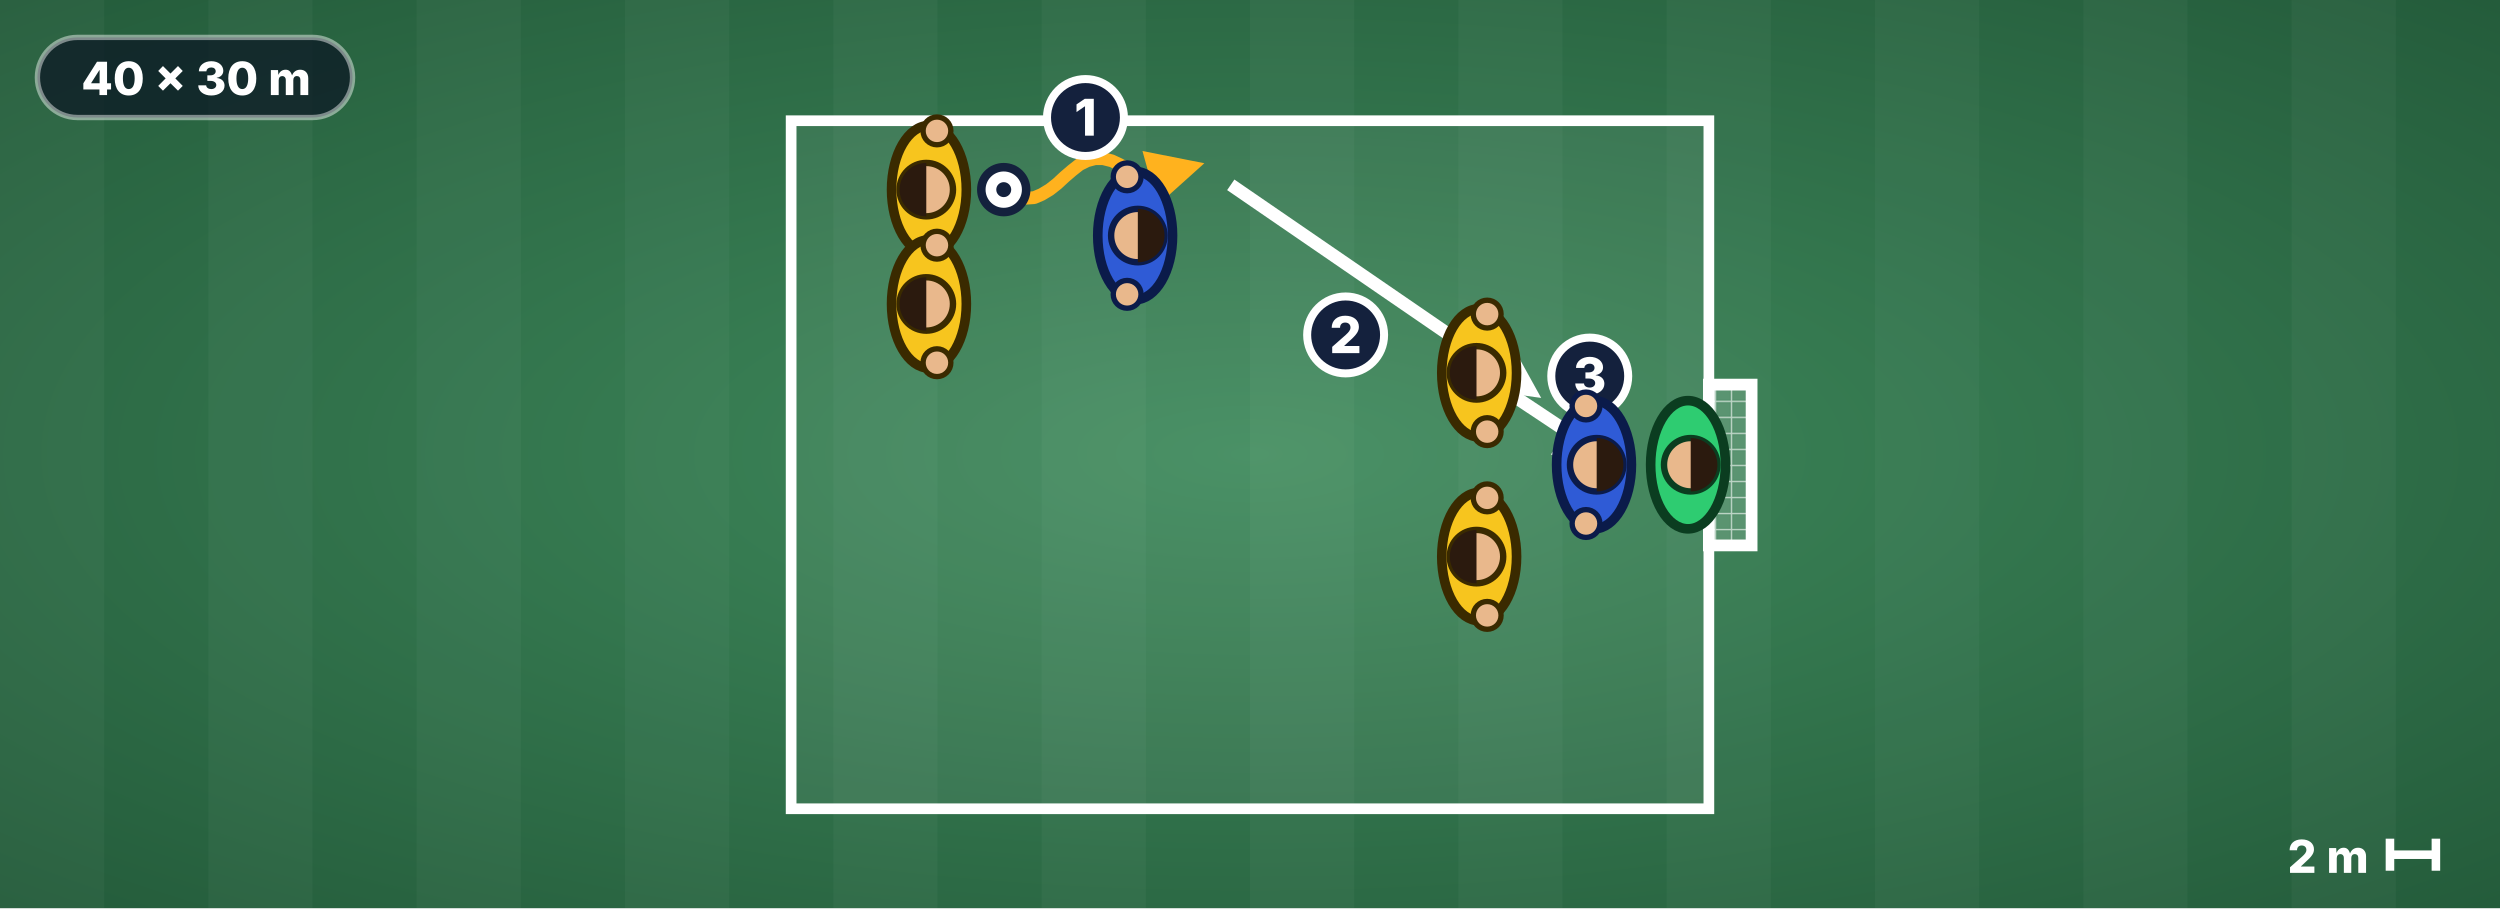
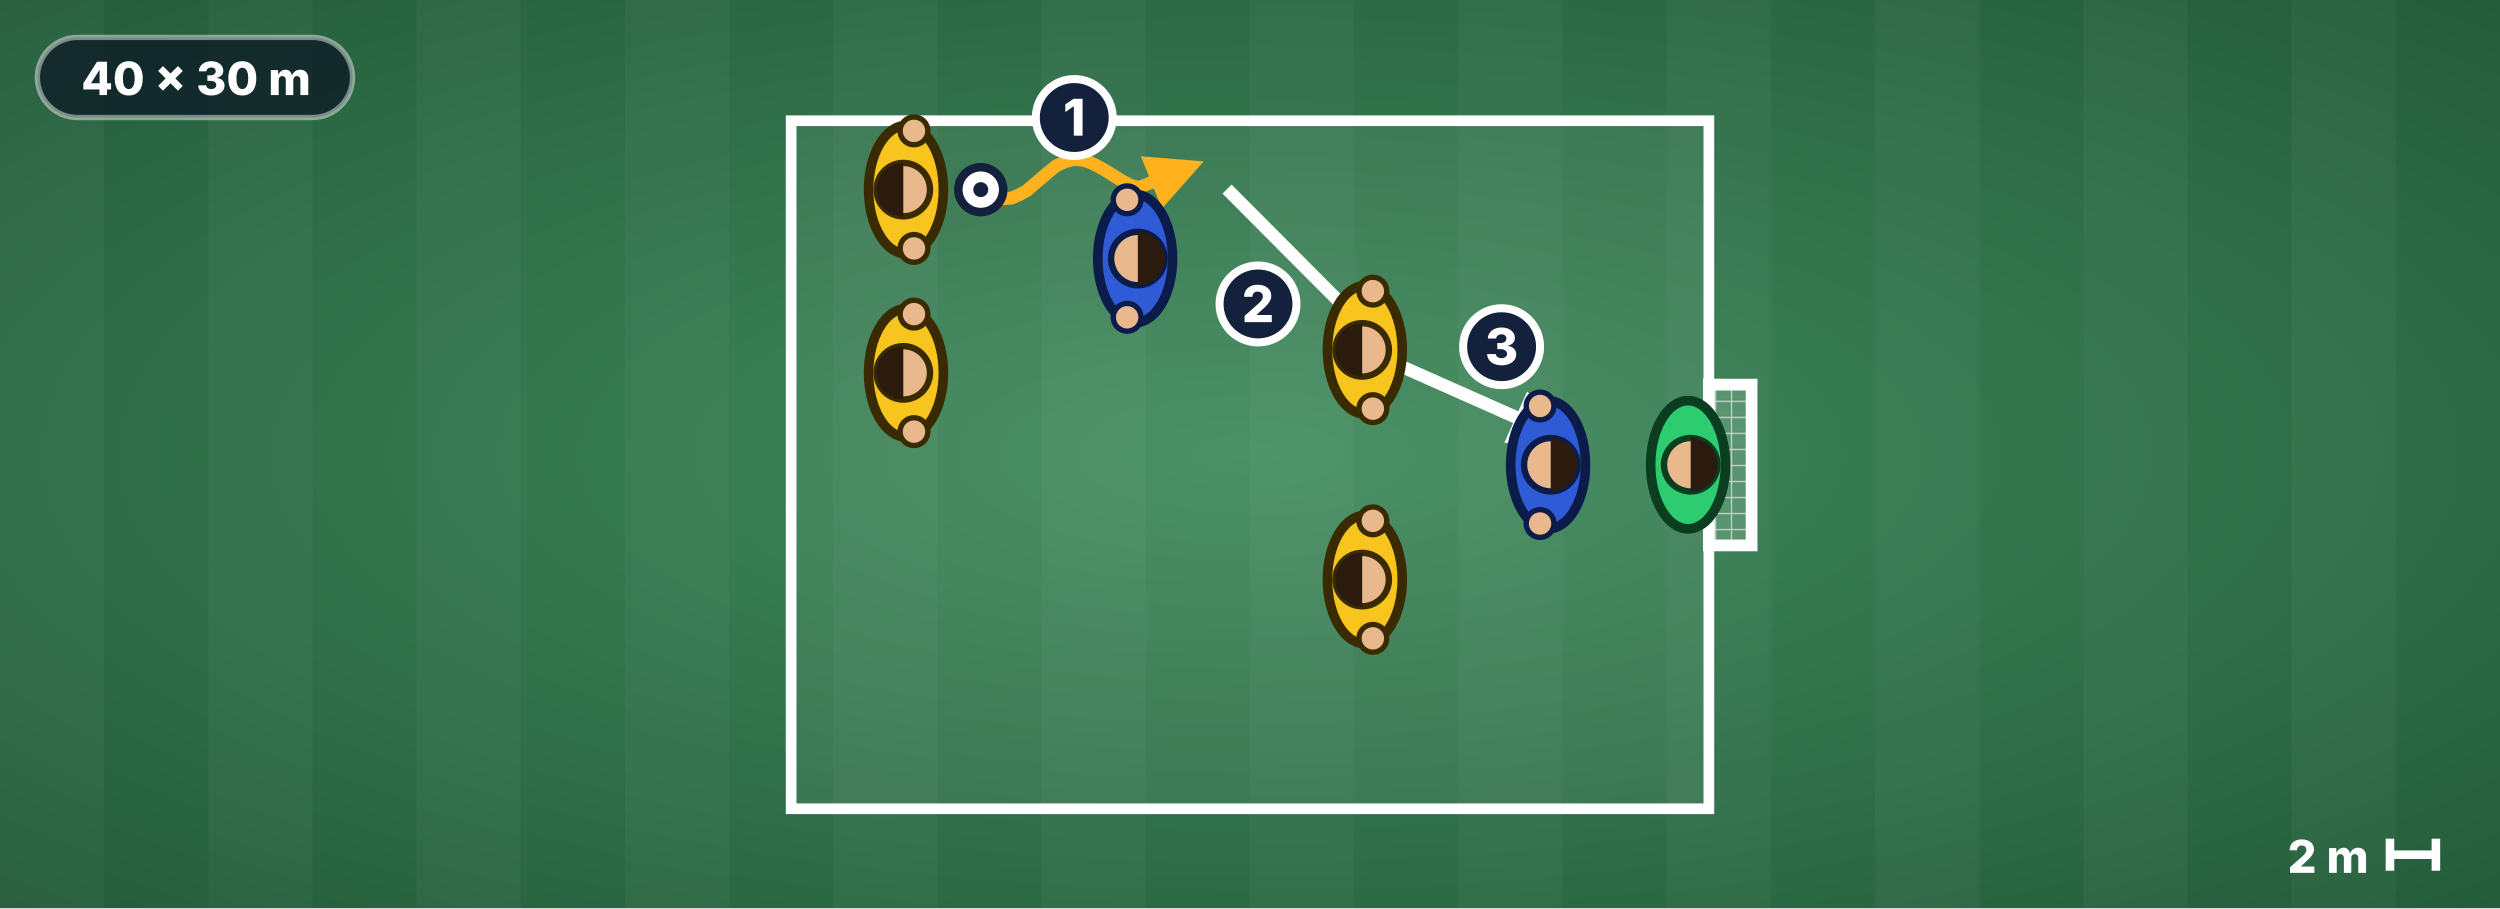
<svg xmlns="http://www.w3.org/2000/svg" viewBox="0 0 468 170" preserveAspectRatio="xMidYMid slice">
  <defs>
    <radialGradient id="g" cx="50%" cy="50%" r="70%">
      <stop offset="0" stop-color="#3f8a5c" />
      <stop offset="1" stop-color="#245c3b" />
    </radialGradient>
    <pattern id="hatch" width="6" height="6" patternUnits="userSpaceOnUse" patternTransform="rotate(45)">
      <rect width="6" height="6" fill="rgba(255,255,255,.10)" />
      <line x1="0" y1="0" x2="0" y2="6" stroke="rgba(255,255,255,.30)" stroke-width="1.6" />
    </pattern>
    <pattern id="net" width="3" height="3" patternUnits="userSpaceOnUse">
      <rect width="3" height="3" fill="rgba(255,255,255,.15)" />
      <path d="M0 0H3M0 0V3" stroke="rgba(255,255,255,.6)" stroke-width=".5" />
    </pattern>
    <marker id="ahW" viewBox="0 0 10 10" refX="7" refY="5" markerWidth="4.4" markerHeight="4.4" orient="auto">
      <path d="M0 0L10 5L0 10z" fill="#fff" />
    </marker>
    <marker id="ahB" viewBox="0 0 10 10" refX="7" refY="5" markerWidth="4.6" markerHeight="4.6" orient="auto">
      <path d="M0 0L10 5L0 10z" fill="#9fdcff" />
    </marker>
    <marker id="ahO" viewBox="0 0 10 10" refX="7" refY="5" markerWidth="4.4" markerHeight="4.4" orient="auto">
      <path d="M0 0L10 5L0 10z" fill="#ffb21e" />
    </marker>
  </defs>
  <rect width="468" height="170" fill="url(#g)" />
  <rect x="0.0" y="0" width="19.5" height="170" fill="rgba(255,255,255,.035)" />
  <rect x="39.0" y="0" width="19.5" height="170" fill="rgba(255,255,255,.035)" />
  <rect x="78.0" y="0" width="19.5" height="170" fill="rgba(255,255,255,.035)" />
  <rect x="117.0" y="0" width="19.5" height="170" fill="rgba(255,255,255,.035)" />
  <rect x="156.0" y="0" width="19.5" height="170" fill="rgba(255,255,255,.035)" />
  <rect x="195.0" y="0" width="19.5" height="170" fill="rgba(255,255,255,.035)" />
  <rect x="234.0" y="0" width="19.5" height="170" fill="rgba(255,255,255,.035)" />
  <rect x="273.0" y="0" width="19.5" height="170" fill="rgba(255,255,255,.035)" />
  <rect x="312.0" y="0" width="19.5" height="170" fill="rgba(255,255,255,.035)" />
  <rect x="351.0" y="0" width="19.5" height="170" fill="rgba(255,255,255,.035)" />
  <rect x="390.0" y="0" width="19.5" height="170" fill="rgba(255,255,255,.035)" />
  <rect x="429.0" y="0" width="19.5" height="170" fill="rgba(255,255,255,.035)" />
  <rect x="148.1" y="22.6" width="171.8" height="128.8" fill="rgba(255,255,255,.06)" stroke="#fff" stroke-width="2" />
  <rect x="319.9" y="72.0" width="8" height="30.1" fill="url(#net)" stroke="#fff" stroke-width="2.2" />
-   <polyline points="185.8,34.5 187.4,35.5 189.0,36.3 190.6,36.9 192.1,37.1 193.6,37.0 195.0,36.4 196.5,35.5 197.9,34.4 199.3,33.1 200.7,31.9 202.1,30.8 203.5,30.1 205.0,29.7 206.5,29.7 208.1,30.1 209.6,30.8 211.2,31.7 212.8,32.7 214.4,33.6 222.4,31.4" fill="none" stroke="#ffb21e" stroke-width="2.4" stroke-linejoin="round" marker-end="url(#ahO)" />
-   <line x1="230.4" y1="34.6" x2="285.9" y2="72.7" stroke="#fff" stroke-width="2.4" marker-end="url(#ahW)" />
-   <line x1="283.6" y1="74.3" x2="299.4" y2="84.8" stroke="#fff" stroke-width="2.4" marker-end="url(#ahW)" />
+   <polyline points="181.6,34.6 183.1,35.6 184.7,36.4 186.3,37.0 187.8,37.2 189.3,37.1 190.7,36.5 192.2,35.7 193.6,34.5 195.0,33.3 196.4,32.1 197.8,31.0 199.3,30.3 200.8,29.9 202.3,29.9 203.8,30.3 205.3,31.0 206.9,31.9 208.5,32.9 210.1,33.9 211.7,34.7 213.2,35.1 222.4,31.4" fill="none" stroke="#ffb21e" stroke-width="2.4" stroke-linejoin="round" marker-end="url(#ahO)" />
+   <line x1="229.7" y1="35.4" x2="257.0" y2="62.8" stroke="#fff" stroke-width="2.4" marker-end="url(#ahW)" />
+   <line x1="262.8" y1="68.8" x2="290.5" y2="81.1" stroke="#fff" stroke-width="2.4" marker-end="url(#ahW)" />
  <g transform="translate(316.0,87.0) rotate(270)">
    <ellipse rx="12" ry="7" fill="#2ecc71" stroke="#0b3d20" stroke-width="1.8" />
    <circle cy=".5" r="5" fill="#e9b88c" stroke="#0b3d20" stroke-width="1.2" />
    <path d="M-5 .5A5 5 0 0 0 5 .5Z" fill="#2b1a0e" />
  </g>
  <g>
-     <circle cx="203.2" cy="22.0" r="7.2" fill="#14213d" stroke="#fff" stroke-width="1.5" />
-     <text x="203.2" y="25.4" text-anchor="middle" font-family="Inter" font-weight="800" font-size="9.5" fill="#fff">1</text>
+     <circle cx="201.1" cy="22.0" r="7.2" fill="#14213d" stroke="#fff" stroke-width="1.5" />
+     <text x="201.1" y="25.4" text-anchor="middle" font-family="Inter" font-weight="800" font-size="9.5" fill="#fff">1</text>
  </g>
  <g>
-     <circle cx="251.9" cy="62.7" r="7.2" fill="#14213d" stroke="#fff" stroke-width="1.5" />
-     <text x="251.9" y="66.1" text-anchor="middle" font-family="Inter" font-weight="800" font-size="9.5" fill="#fff">2</text>
+     <circle cx="235.5" cy="56.9" r="7.2" fill="#14213d" stroke="#fff" stroke-width="1.5" />
+     <text x="235.5" y="60.3" text-anchor="middle" font-family="Inter" font-weight="800" font-size="9.5" fill="#fff">2</text>
  </g>
  <g>
-     <circle cx="297.6" cy="70.4" r="7.2" fill="#14213d" stroke="#fff" stroke-width="1.5" />
-     <text x="297.6" y="73.8" text-anchor="middle" font-family="Inter" font-weight="800" font-size="9.5" fill="#fff">3</text>
+     <circle cx="281.1" cy="64.9" r="7.2" fill="#14213d" stroke="#fff" stroke-width="1.5" />
+     <text x="281.1" y="68.3" text-anchor="middle" font-family="Inter" font-weight="800" font-size="9.5" fill="#fff">3</text>
  </g>
-   <g transform="translate(173.9,35.5) rotate(90)">
+   <g transform="translate(169.6,35.5) rotate(90)">
    <ellipse cx="0" cy="0" rx="12" ry="7" fill="#f7c51e" stroke="#3a2a00" stroke-width="1.8" />
    <circle cx="-11" cy="-1.5" r="2.6" fill="#e9b88c" stroke="#3a2a00" stroke-width="1" />
    <circle cx="11" cy="-1.5" r="2.6" fill="#e9b88c" stroke="#3a2a00" stroke-width="1" />
    <circle cx="0" cy="0.5" r="5" fill="#e9b88c" stroke="#3a2a00" stroke-width="1.2" />
    <path d="M-5 0.5 A5 5 0 0 0 5 0.5 Z" fill="#2b1a0e" />
  </g>
-   <circle cx="187.9" cy="35.5" r="4.2" fill="#fff" stroke="#14213d" stroke-width="1.6" />
-   <circle cx="187.9" cy="35.5" r="1.4" fill="#14213d" />
-   <g transform="translate(173.9,56.9) rotate(90)">
+   <circle cx="183.6" cy="35.5" r="4.2" fill="#fff" stroke="#14213d" stroke-width="1.6" />
+   <circle cx="183.6" cy="35.5" r="1.4" fill="#14213d" />
+   <g transform="translate(169.6,69.8) rotate(90)">
    <ellipse cx="0" cy="0" rx="12" ry="7" fill="#f7c51e" stroke="#3a2a00" stroke-width="1.8" />
    <circle cx="-11" cy="-1.5" r="2.6" fill="#e9b88c" stroke="#3a2a00" stroke-width="1" />
    <circle cx="11" cy="-1.5" r="2.6" fill="#e9b88c" stroke="#3a2a00" stroke-width="1" />
    <circle cx="0" cy="0.5" r="5" fill="#e9b88c" stroke="#3a2a00" stroke-width="1.2" />
    <path d="M-5 0.5 A5 5 0 0 0 5 0.5 Z" fill="#2b1a0e" />
  </g>
-   <g transform="translate(212.5,44.1) rotate(270)">
+   <g transform="translate(212.5,48.4) rotate(270)">
    <ellipse cx="0" cy="0" rx="12" ry="7" fill="#2f5bd6" stroke="#0b1b4a" stroke-width="1.8" />
    <circle cx="-11" cy="-1.5" r="2.6" fill="#e9b88c" stroke="#0b1b4a" stroke-width="1" />
    <circle cx="11" cy="-1.5" r="2.6" fill="#e9b88c" stroke="#0b1b4a" stroke-width="1" />
    <circle cx="0" cy="0.5" r="5" fill="#e9b88c" stroke="#0b1b4a" stroke-width="1.2" />
    <path d="M-5 0.5 A5 5 0 0 0 5 0.5 Z" fill="#2b1a0e" />
  </g>
-   <g transform="translate(276.9,69.8) rotate(90)">
+   <g transform="translate(255.5,65.5) rotate(90)">
    <ellipse cx="0" cy="0" rx="12" ry="7" fill="#f7c51e" stroke="#3a2a00" stroke-width="1.8" />
    <circle cx="-11" cy="-1.5" r="2.6" fill="#e9b88c" stroke="#3a2a00" stroke-width="1" />
    <circle cx="11" cy="-1.5" r="2.6" fill="#e9b88c" stroke="#3a2a00" stroke-width="1" />
    <circle cx="0" cy="0.5" r="5" fill="#e9b88c" stroke="#3a2a00" stroke-width="1.2" />
    <path d="M-5 0.5 A5 5 0 0 0 5 0.5 Z" fill="#2b1a0e" />
  </g>
-   <g transform="translate(276.9,104.2) rotate(90)">
+   <g transform="translate(255.5,108.5) rotate(90)">
    <ellipse cx="0" cy="0" rx="12" ry="7" fill="#f7c51e" stroke="#3a2a00" stroke-width="1.8" />
    <circle cx="-11" cy="-1.5" r="2.6" fill="#e9b88c" stroke="#3a2a00" stroke-width="1" />
    <circle cx="11" cy="-1.5" r="2.6" fill="#e9b88c" stroke="#3a2a00" stroke-width="1" />
    <circle cx="0" cy="0.5" r="5" fill="#e9b88c" stroke="#3a2a00" stroke-width="1.2" />
    <path d="M-5 0.5 A5 5 0 0 0 5 0.5 Z" fill="#2b1a0e" />
  </g>
-   <g transform="translate(298.4,87.0) rotate(270)">
+   <g transform="translate(289.8,87.0) rotate(270)">
    <ellipse cx="0" cy="0" rx="12" ry="7" fill="#2f5bd6" stroke="#0b1b4a" stroke-width="1.8" />
    <circle cx="-11" cy="-1.5" r="2.6" fill="#e9b88c" stroke="#0b1b4a" stroke-width="1" />
    <circle cx="11" cy="-1.5" r="2.6" fill="#e9b88c" stroke="#0b1b4a" stroke-width="1" />
    <circle cx="0" cy="0.5" r="5" fill="#e9b88c" stroke="#0b1b4a" stroke-width="1.2" />
    <path d="M-5 0.5 A5 5 0 0 0 5 0.5 Z" fill="#2b1a0e" />
  </g>
  <rect x="7" y="7" width="59" height="15" rx="7.5" fill="rgba(10,20,35,.72)" stroke="rgba(255,255,255,.45)" />
  <text x="36.7" y="17.8" text-anchor="middle" font-family="Inter" font-weight="800" font-size="8.6" fill="#fff">40 × 30 m</text>
  <text x="443.4" y="163.4" text-anchor="end" font-family="Inter" font-weight="800" font-size="8.5" fill="#fff">2 m</text>
  <path d="M447.4 157.0 V163.0 M447.4 160.0 H456.0 M456.0 157.0 V163.0" stroke="#fff" stroke-width="1.6" />
</svg>
